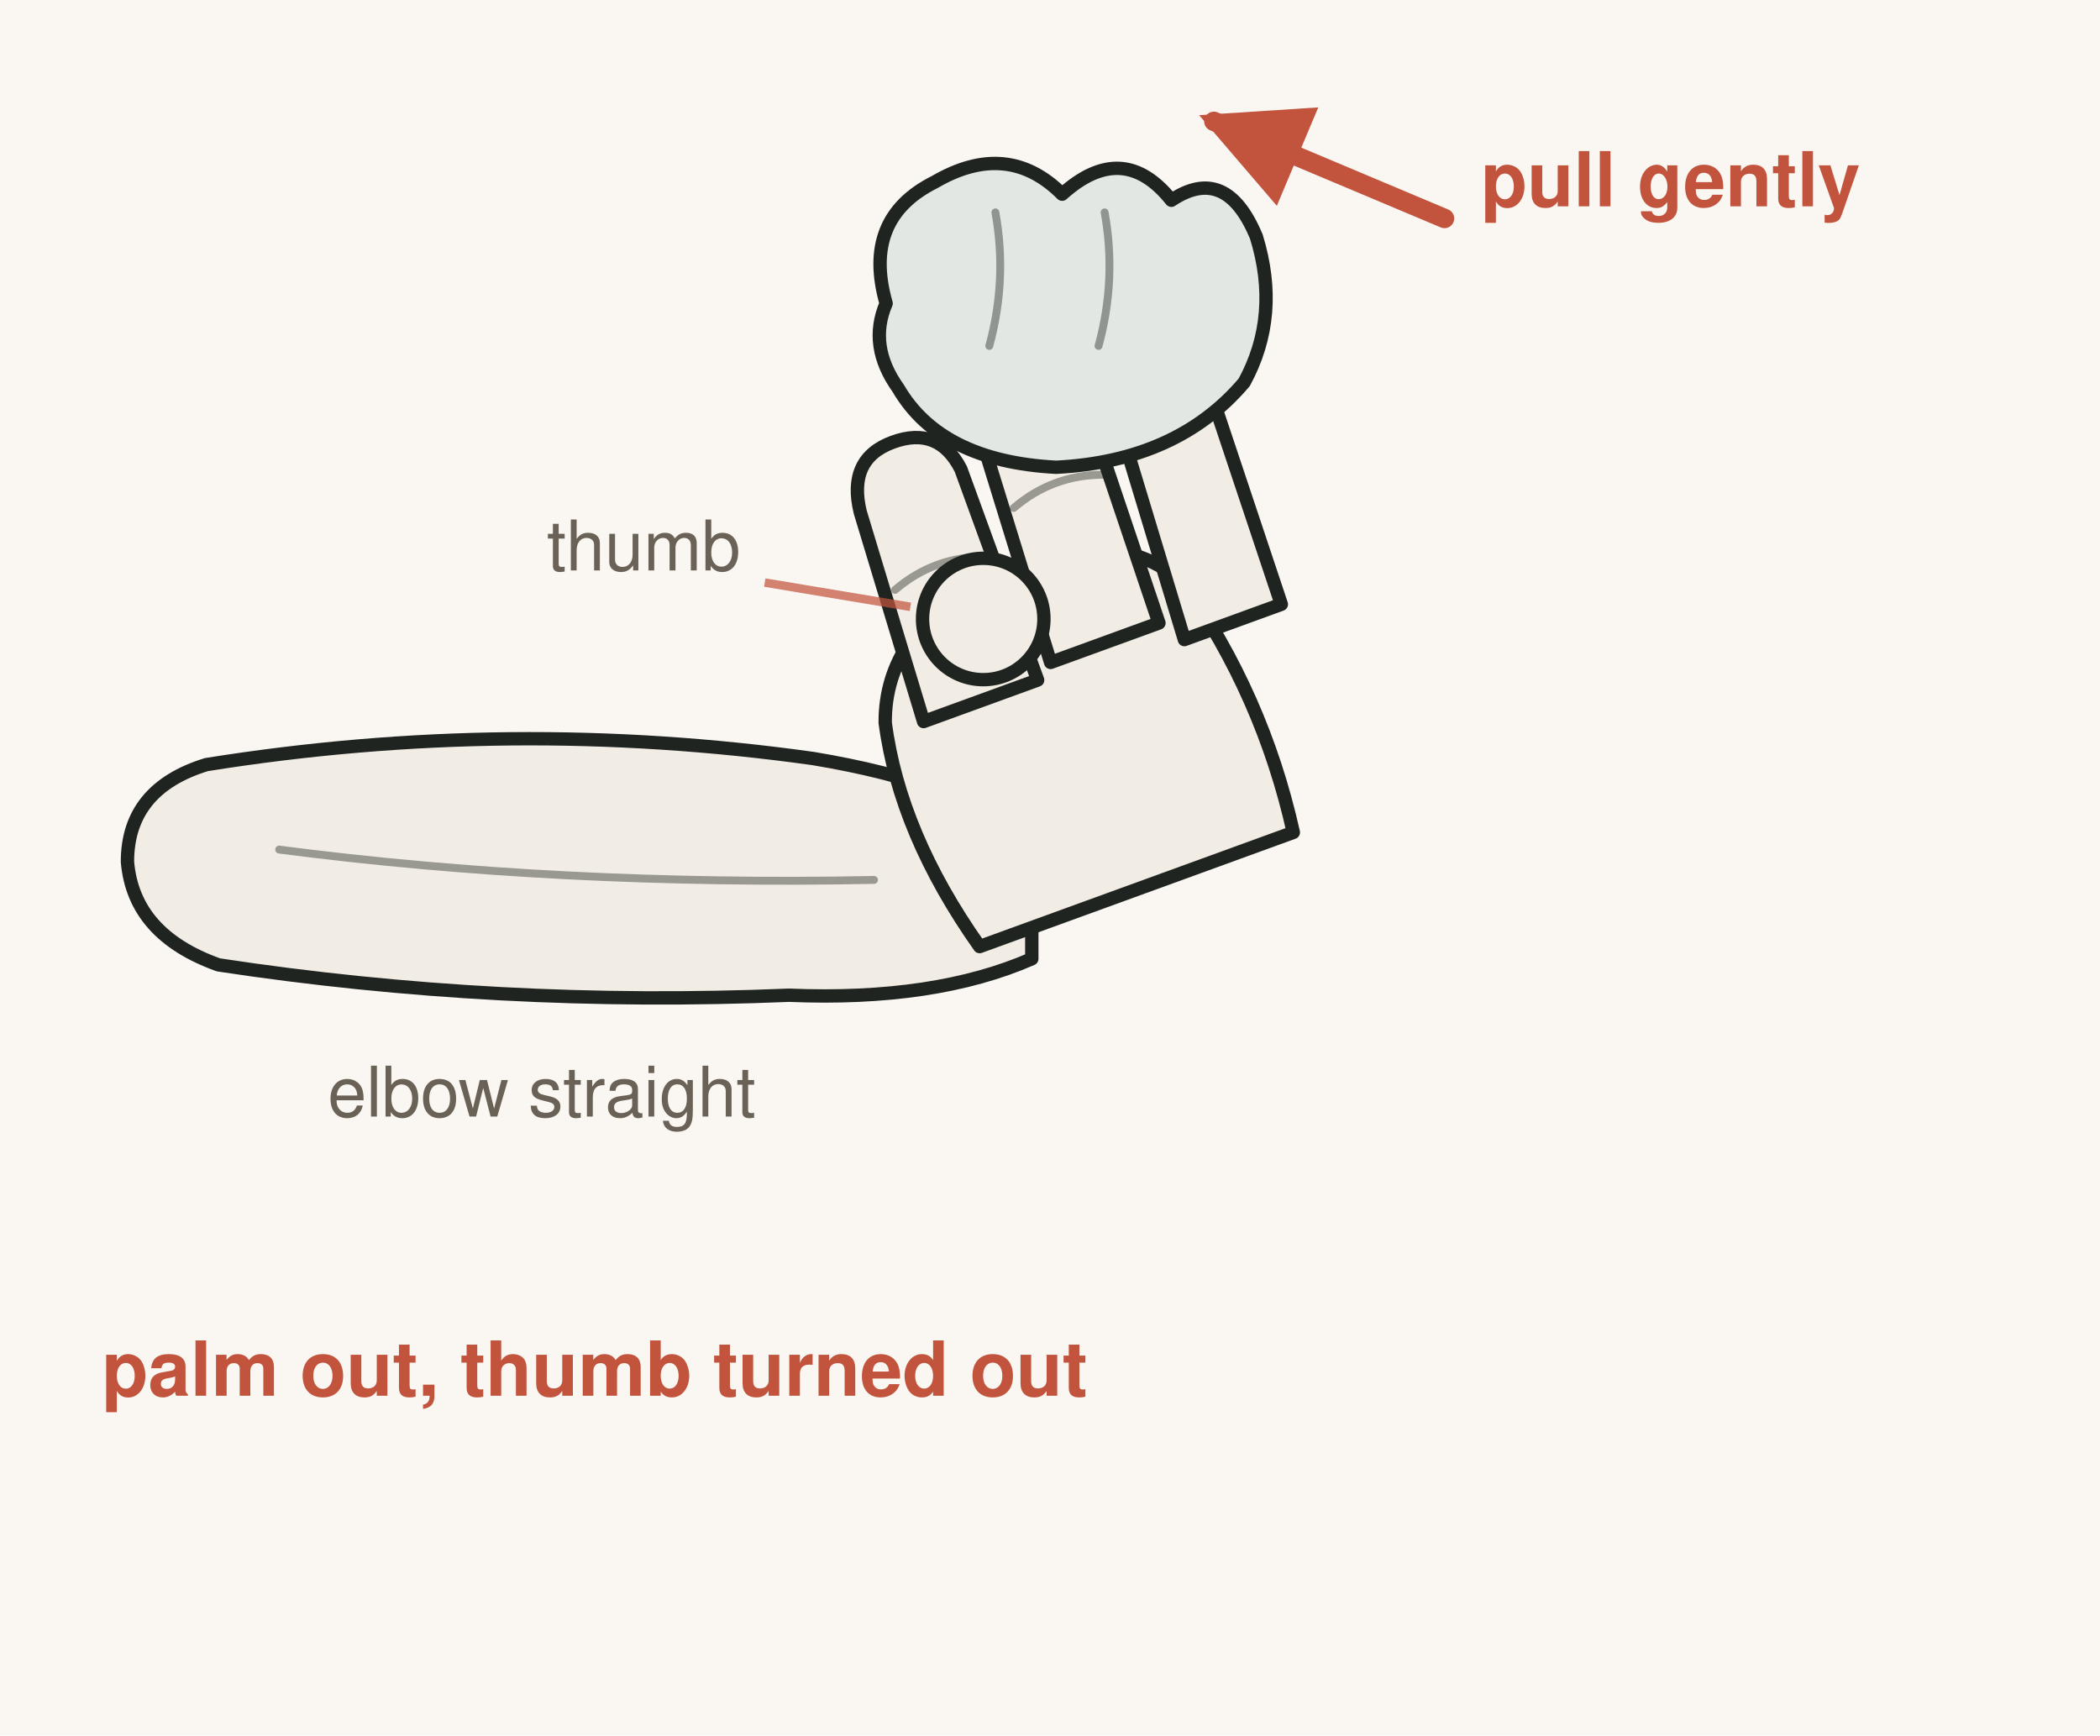
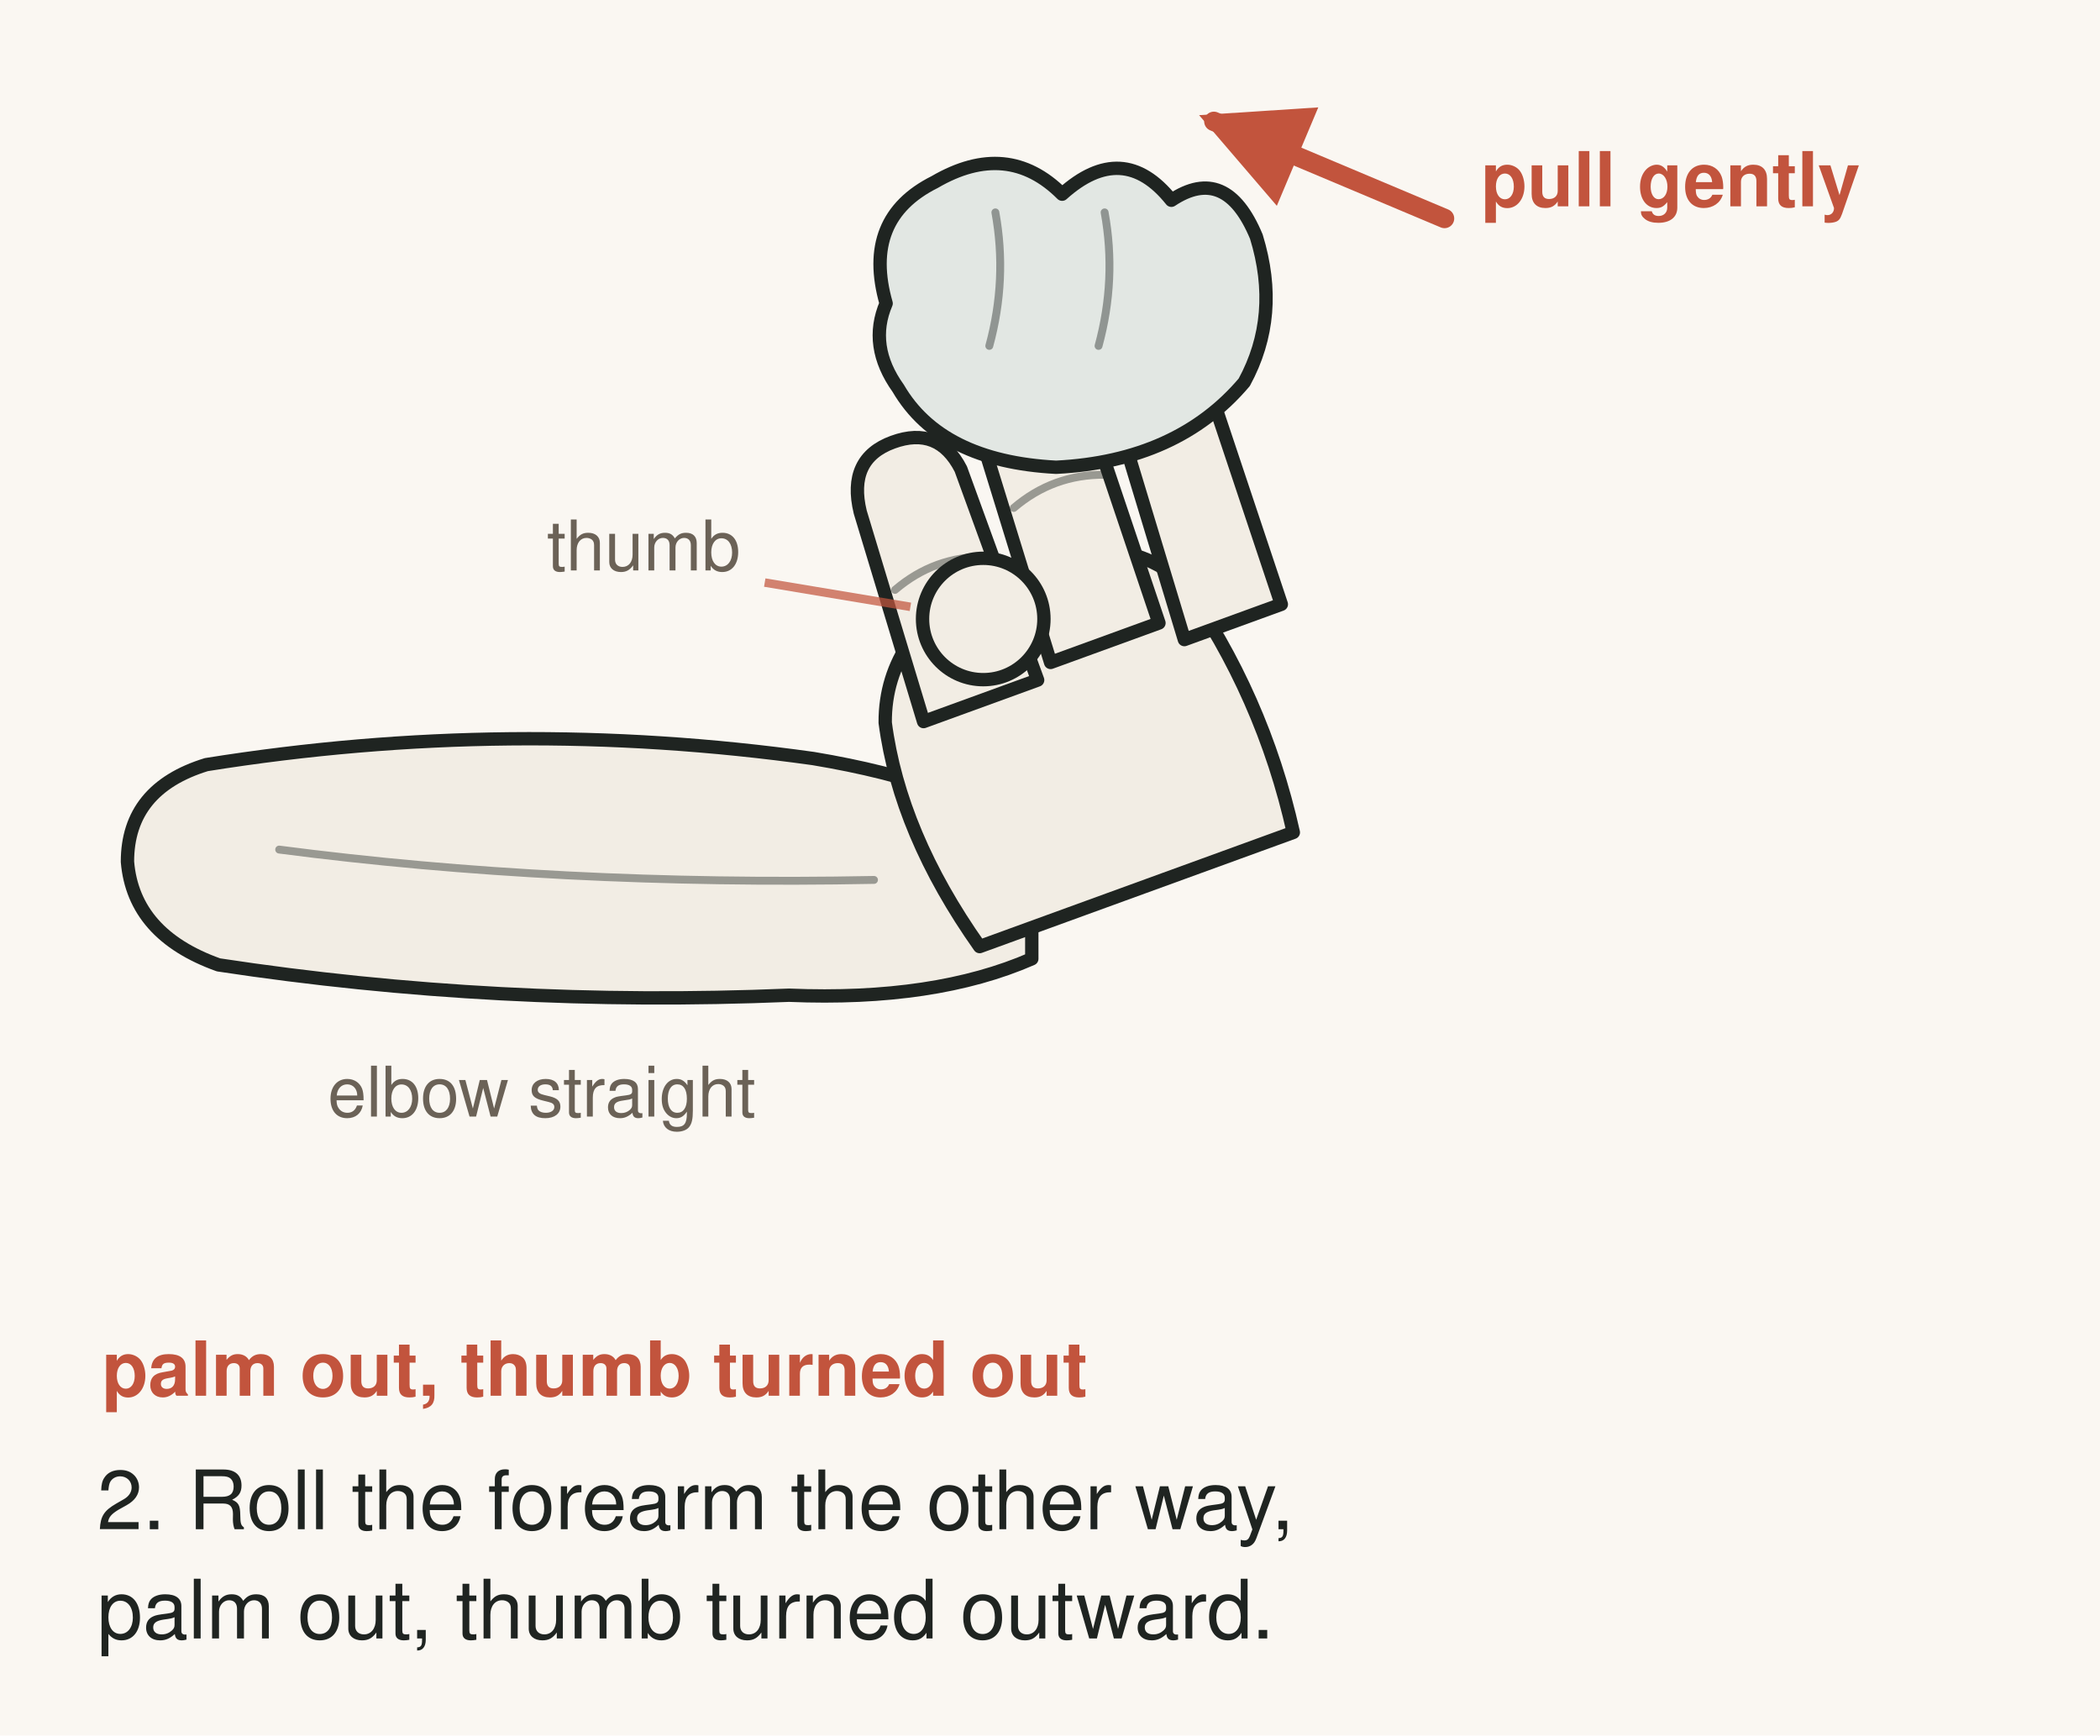
<svg xmlns="http://www.w3.org/2000/svg" viewBox="366 74 346 286" role="img" aria-label="wrist-flexor-stretch step 2">
  <style>
    .bg{fill:#FAF7F2}
    .lm{fill:#F2EDE4;stroke:#1F2421;stroke-width:2.2;stroke-linejoin:round;stroke-linecap:round}
    .im{fill:#DED3BF;stroke:#1F2421;stroke-width:2.2;stroke-linejoin:round}
    .hd{fill:#B9AE99;stroke:#1F2421;stroke-width:2.2;stroke-linejoin:round}
    .oth{fill:#E2E7E3;stroke:#1F2421;stroke-width:2.2;stroke-linejoin:round}
    .ct{fill:none;stroke:#1F2421;stroke-width:1.3;opacity:.42;stroke-linecap:round}
    .det{stroke:#1F2421;fill:none;stroke-width:1.8;stroke-linecap:round;opacity:.3}
    .acc{stroke:#C2543D;fill:none;stroke-width:3.2;stroke-linecap:round}
    .lead{stroke:#C2543D;fill:none;stroke-width:1.4;opacity:.72}
    .band{stroke:#5E7266;fill:none;stroke-width:4.2;stroke-linecap:round;stroke-linejoin:round}
    .t{font-family:-apple-system,BlinkMacSystemFont,'Segoe UI',Helvetica,Arial,sans-serif;fill:#1F2421}
    .h{font-size:22px;font-weight:700}
    .sub{font-size:13.5px;fill:#6B6257}
    .cap{font-size:13.5px}
    .lab{font-size:11.5px;fill:#6B6257}
    .accT{font-size:12.5px;font-weight:700;fill:#C2543D}
    .dose{font-size:13px;fill:#4A443C}
    .div{stroke:#E2D9CB;stroke-width:1.5}
  </style>
  <marker id="ar" viewBox="0 0 10 10" refX="8.5" refY="5" markerWidth="5.5" markerHeight="5.5" orient="auto-start-reverse">
    <path d="M0,0 L10,5 L0,10 z" fill="#C2543D" />
  </marker>
  <rect x="366" y="74" width="346" height="286" fill="#FAF7F2" />
  <g transform="translate(360,0)">
    <path class="lm" d="M40,200 Q90,192 140,199 Q164,203 176,212 L176,232 Q160,239 136,238 Q88,240 42,233 Q28,228 27,216 Q27,204 40,200 Z" />
    <path class="ct" d="M52,214 Q98,220 150,219" />
    <text class="t lab" x="60" y="258">elbow straight</text>
    <g transform="rotate(-20 178 224)">
      <path class="lm" d="M166,226 Q160,204 164,186 Q169,172 188,169 Q210,167 218,181 Q224,203 221,226 Z" />
      <path class="lm" d="M170,188 L172,152 Q173,143 181,143 Q189,143 190,151 L190,188 Z" />
      <path class="lm" d="M193,186 L195,146 Q196,137 204,137 Q212,137 213,145 L212,186 Z" />
      <path class="lm" d="M215,190 L217,154 Q218,145 225,145 Q232,145 233,153 L232,190 Z" />
      <path class="ct" d="M173,166 Q181,163 189,166" />
      <path class="ct" d="M196,160 Q204,157 212,160" />
    </g>
    <circle class="lm" cx="168" cy="176" r="10" />
    <path class="oth" d="M152,124 Q148,110 160,104 Q172,97 181,106 Q191,97 199,107 Q208,101 213,113 Q217,126 211,137 Q200,150 180,151 Q161,150 154,138 Q149,131 152,124 Z" />
    <path class="ct" d="M170,109 Q172,120 169,131" />
    <path class="ct" d="M188,109 Q190,120 187,131" />
    <path class="acc" d="M244,110 L206,94" marker-end="url(#ar)" />
    <text class="t accT" x="250" y="108">pull gently</text>
    <path class="lead" d="M132,170 L156,174" />
    <text class="t lab" x="128" y="168" text-anchor="end">thumb</text>
    <text class="t accT" x="104" y="304" text-anchor="middle">palm out, thumb turned out</text>
+     <text class="t cap" x="22" y="326">2. Roll the forearm the other way,</text>
+     <text class="t cap" x="22" y="344">palm out, thumb turned outward.</text>
  </g>
</svg>
